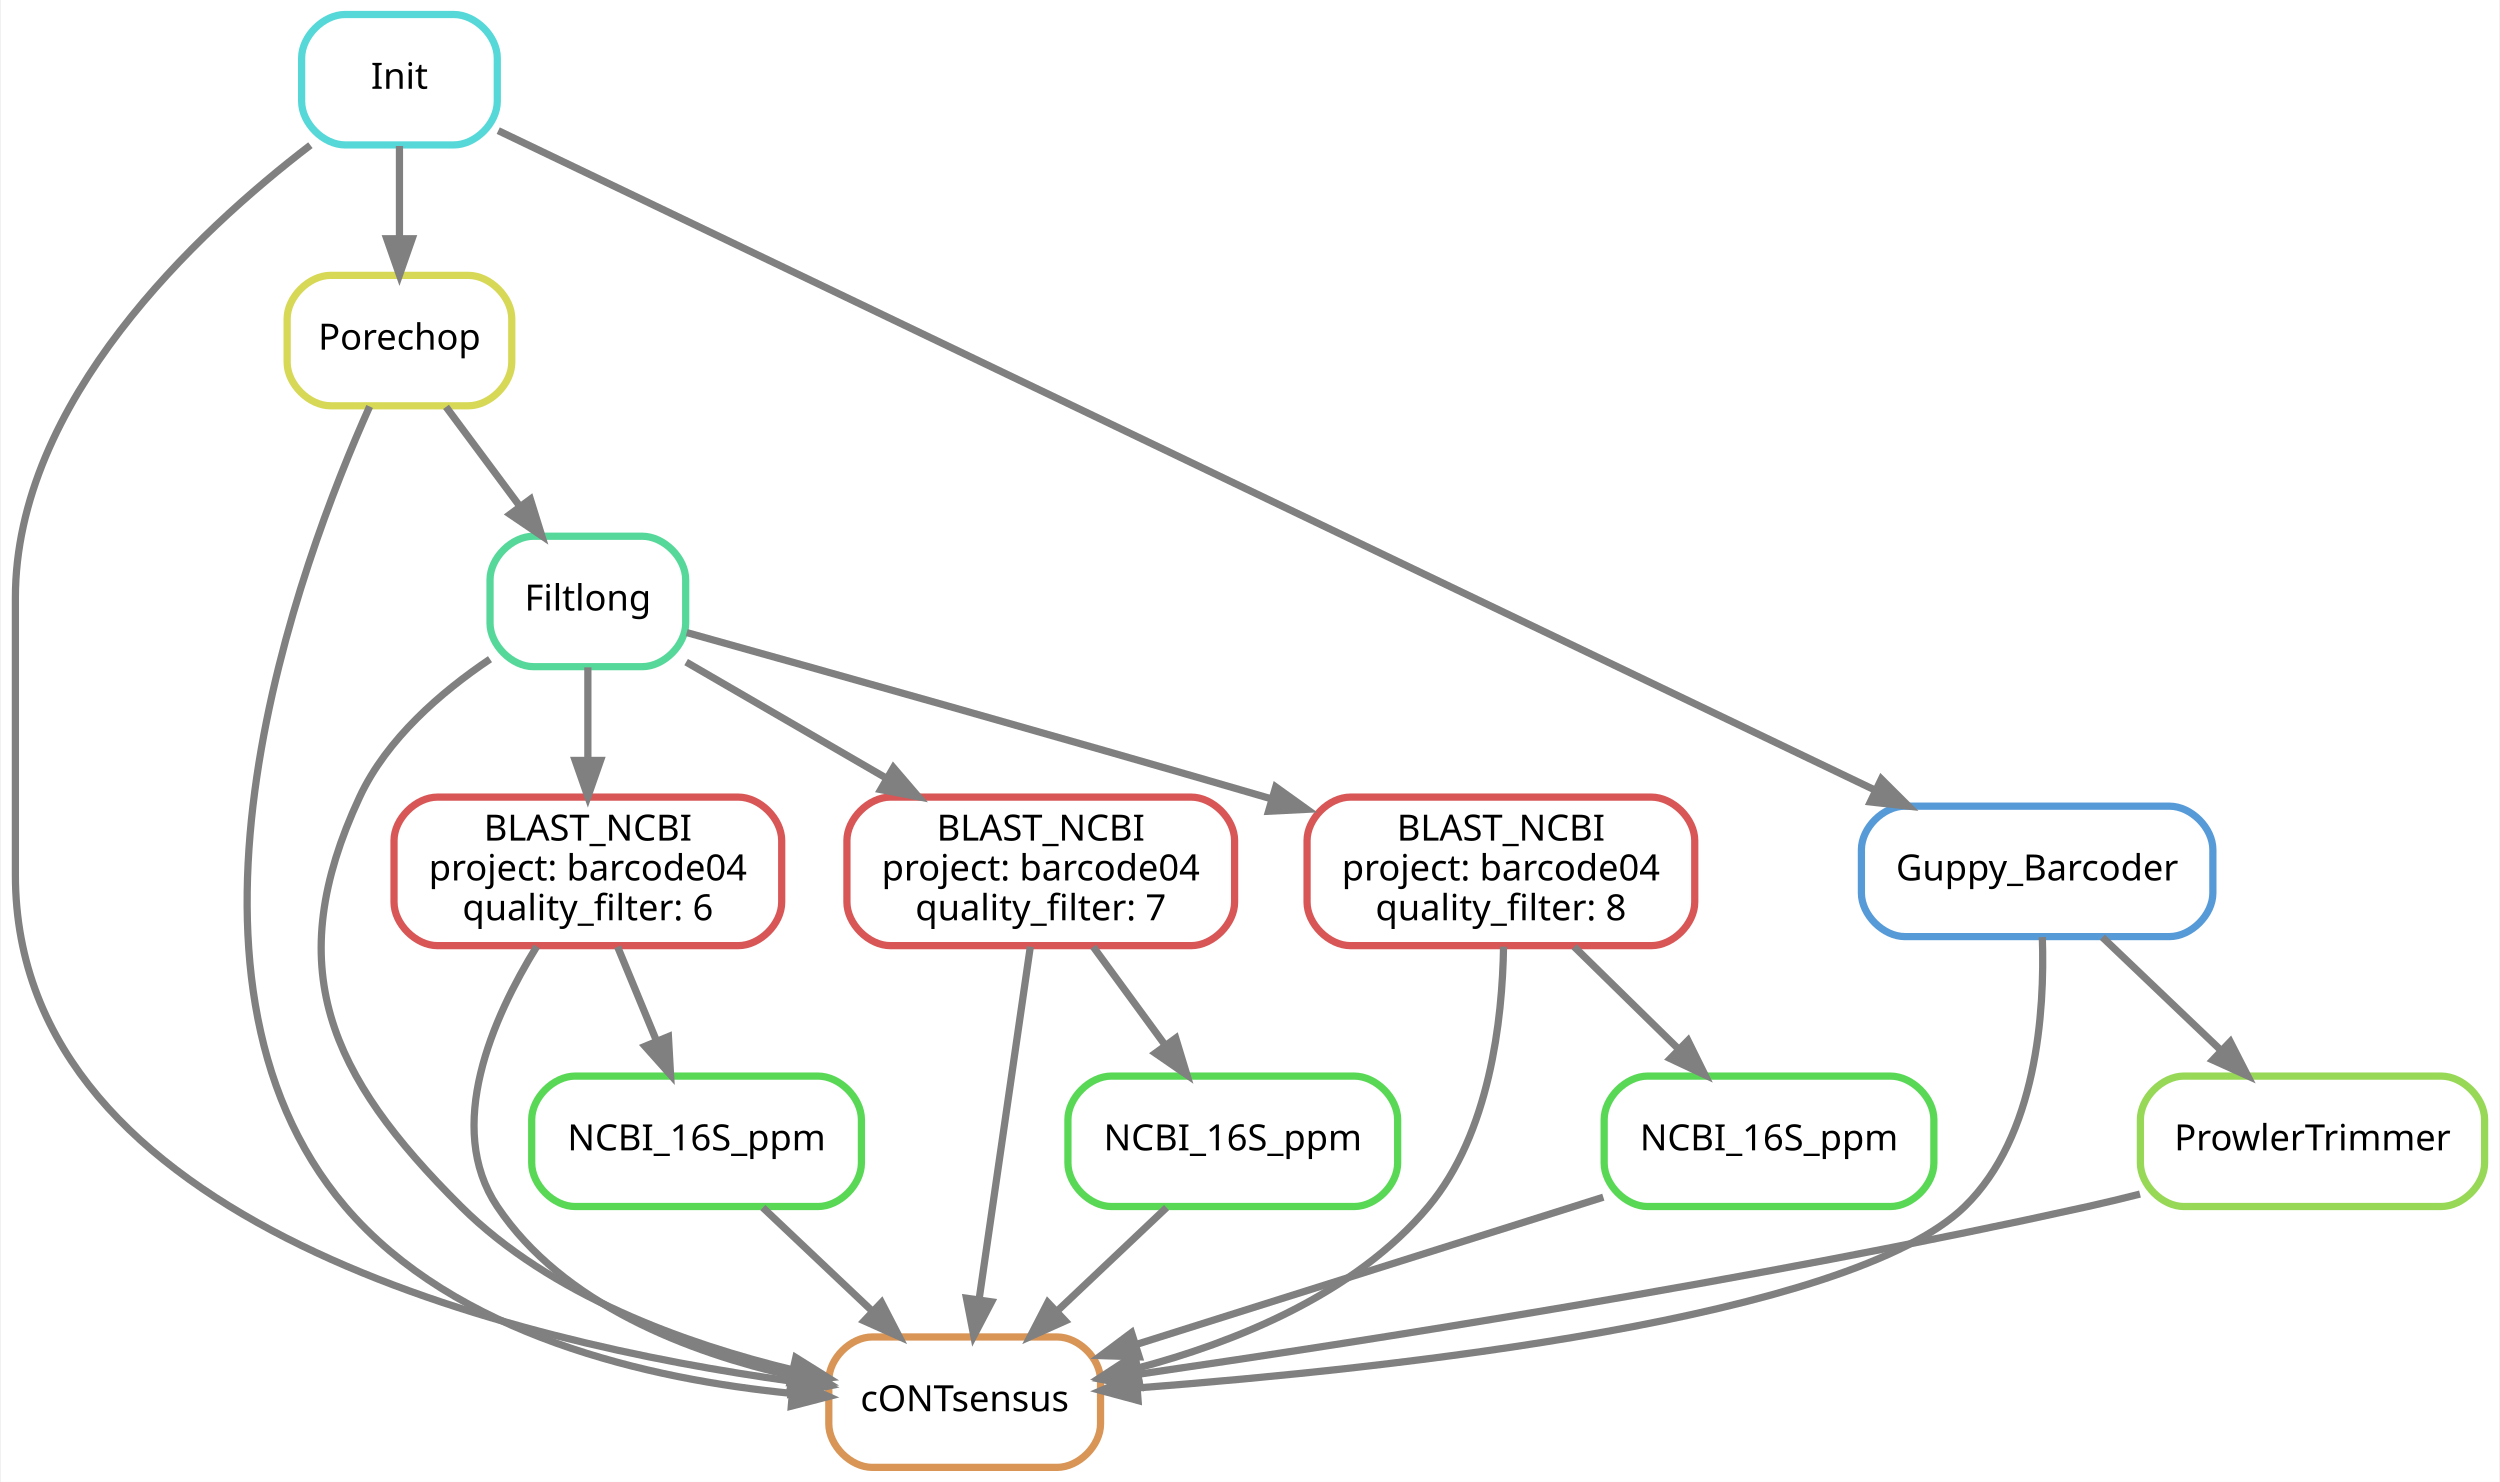
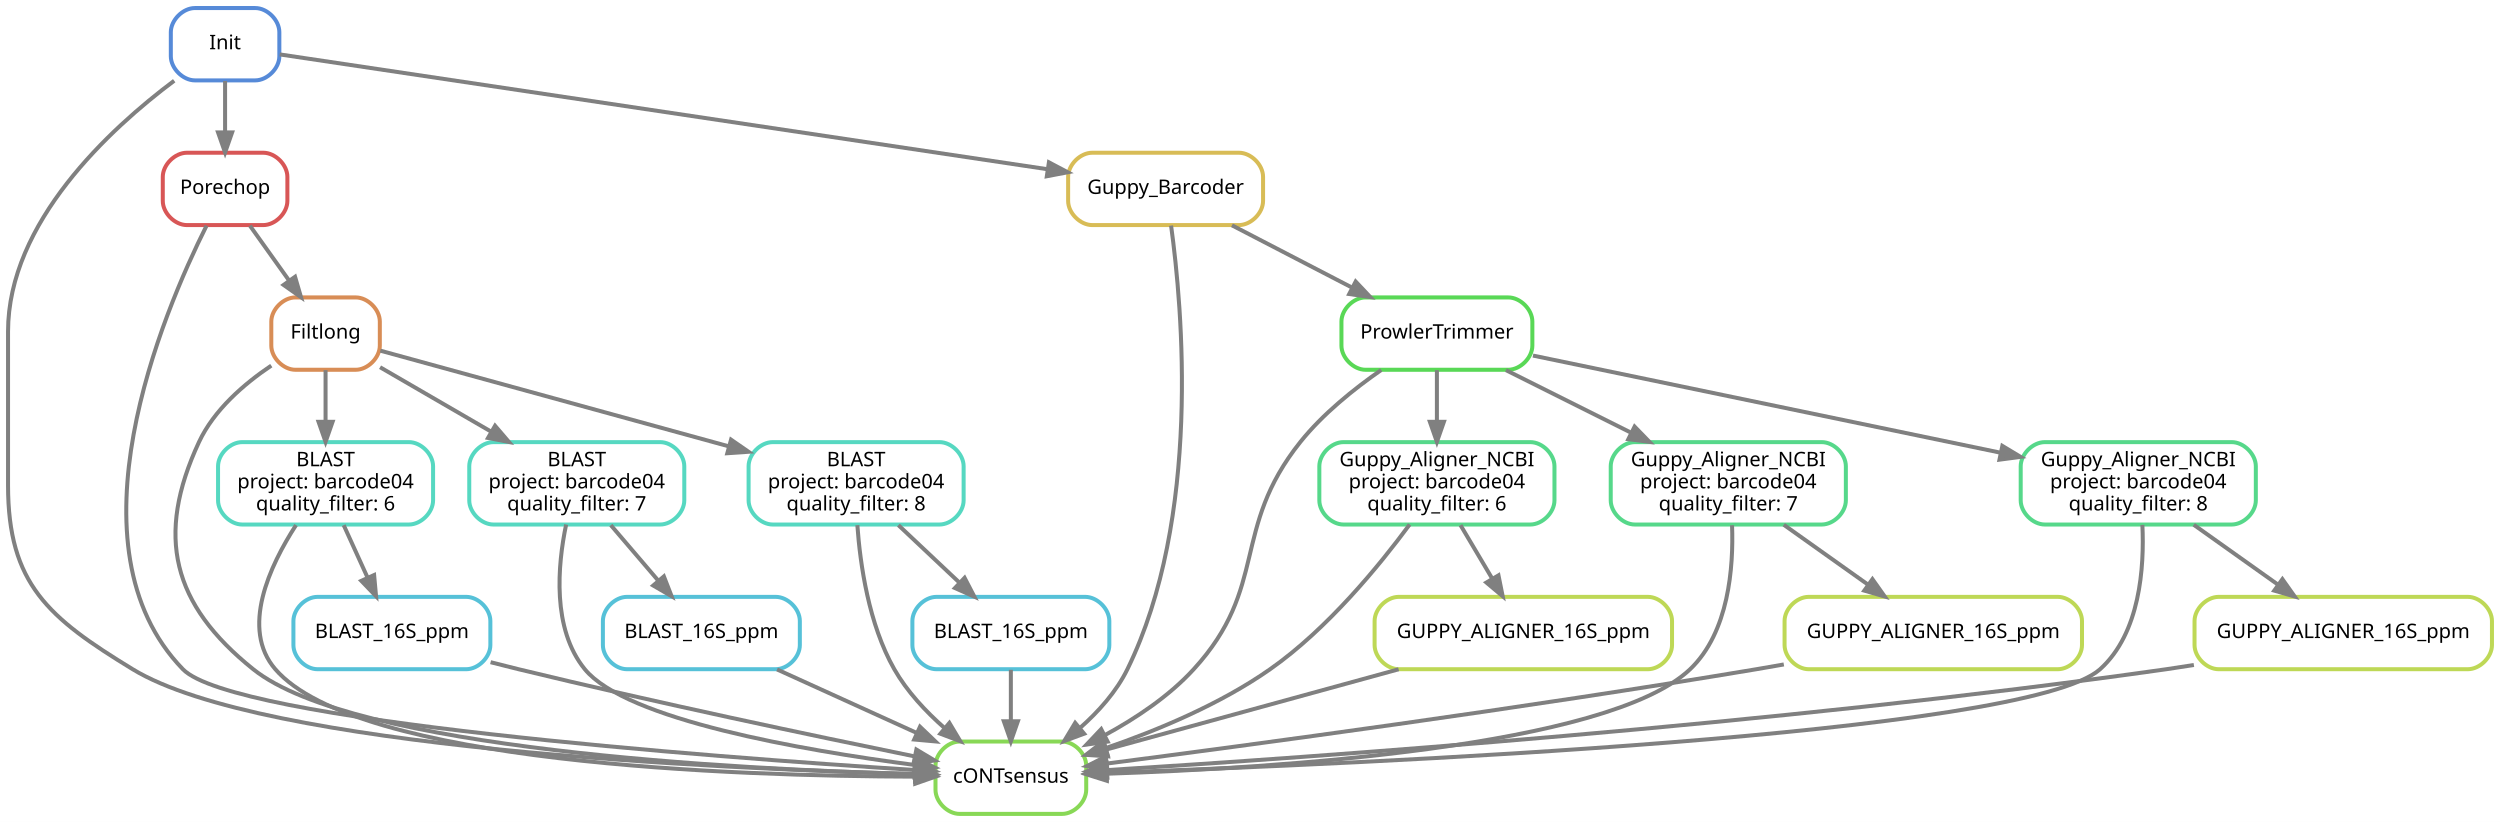
- <svg xmlns="http://www.w3.org/2000/svg" width="690pt" height="409pt" viewBox="0.00 0.00 689.50 409.00">
+ <svg xmlns="http://www.w3.org/2000/svg" width="1244pt" height="409pt" viewBox="0.00 0.00 1244.00 409.00">
  <g id="graph0" class="graph" transform="scale(1 1) rotate(0) translate(4 405)">
-     <polygon fill="white" stroke="transparent" points="-4,4 -4,-405 685.5,-405 685.5,4 -4,4" />
+     <polygon fill="white" stroke="transparent" points="-4,4 -4,-405 1240,-405 1240,4 -4,4" />
    <g id="node1" class="node">
-       <path fill="none" stroke="#d89556" stroke-width="2" d="M287.5,-36C287.5,-36 236.5,-36 236.5,-36 230.5,-36 224.5,-30 224.5,-24 224.5,-24 224.5,-12 224.5,-12 224.5,-6 230.5,0 236.5,0 236.5,0 287.5,0 287.5,0 293.5,0 299.5,-6 299.5,-12 299.5,-12 299.5,-24 299.5,-24 299.5,-30 293.5,-36 287.5,-36" />
-       <text text-anchor="middle" x="262" y="-15.5" font-family="sans" font-size="10.00">cONTsensus</text>
+       <path fill="none" stroke="#88d856" stroke-width="2" d="M524.5,-36C524.5,-36 473.5,-36 473.5,-36 467.5,-36 461.5,-30 461.5,-24 461.5,-24 461.5,-12 461.5,-12 461.5,-6 467.5,0 473.5,0 473.5,0 524.5,0 524.5,0 530.5,0 536.5,-6 536.5,-12 536.5,-12 536.5,-24 536.5,-24 536.5,-30 530.5,-36 524.5,-36" />
+       <text text-anchor="middle" x="499" y="-15.5" font-family="sans" font-size="10.00">cONTsensus</text>
    </g>
    <g id="node2" class="node">
-       <path fill="none" stroke="#56d8d8" stroke-width="2" d="M121,-401C121,-401 91,-401 91,-401 85,-401 79,-395 79,-389 79,-389 79,-377 79,-377 79,-371 85,-365 91,-365 91,-365 121,-365 121,-365 127,-365 133,-371 133,-377 133,-377 133,-389 133,-389 133,-395 127,-401 121,-401" />
-       <text text-anchor="middle" x="106" y="-380.5" font-family="sans" font-size="10.00">Init</text>
+       <path fill="none" stroke="#568ad8" stroke-width="2" d="M123,-401C123,-401 93,-401 93,-401 87,-401 81,-395 81,-389 81,-389 81,-377 81,-377 81,-371 87,-365 93,-365 93,-365 123,-365 123,-365 129,-365 135,-371 135,-377 135,-377 135,-389 135,-389 135,-395 129,-401 123,-401" />
+       <text text-anchor="middle" x="108" y="-380.5" font-family="sans" font-size="10.00">Init</text>
    </g>
    <g id="edge1" class="edge">
-       <path fill="none" stroke="grey" stroke-width="2" d="M81.42,-364.93C50.1,-340.96 0,-294.14 0,-240 0,-240 0,-240 0,-163.5 0,-66.76 138.67,-34.3 214.24,-23.79" />
-       <polygon fill="grey" stroke="grey" stroke-width="2" points="215,-27.22 224.46,-22.45 214.09,-20.28 215,-27.22" />
+       <path fill="none" stroke="grey" stroke-width="2" d="M82.68,-364.83C50.76,-340.92 0,-294.36 0,-240 0,-240 0,-240 0,-163.5 0,-114.38 20.07,-97.59 62,-72 126.5,-32.63 352.11,-22.46 451.44,-19.87" />
+       <polygon fill="grey" stroke="grey" stroke-width="2" points="451.59,-23.37 461.5,-19.62 451.42,-16.37 451.59,-23.37" />
    </g>
    <g id="node3" class="node">
-       <path fill="none" stroke="#d6d856" stroke-width="2" d="M125,-329C125,-329 87,-329 87,-329 81,-329 75,-323 75,-317 75,-317 75,-305 75,-305 75,-299 81,-293 87,-293 87,-293 125,-293 125,-293 131,-293 137,-299 137,-305 137,-305 137,-317 137,-317 137,-323 131,-329 125,-329" />
-       <text text-anchor="middle" x="106" y="-308.5" font-family="sans" font-size="10.00">Porechop</text>
-     </g>
-     <g id="edge12" class="edge">
-       <path fill="none" stroke="grey" stroke-width="2" d="M106,-364.7C106,-356.98 106,-347.71 106,-339.11" />
-       <polygon fill="grey" stroke="grey" stroke-width="2" points="109.5,-339.1 106,-329.1 102.5,-339.1 109.5,-339.1" />
+       <path fill="none" stroke="#d85656" stroke-width="2" d="M127,-329C127,-329 89,-329 89,-329 83,-329 77,-323 77,-317 77,-317 77,-305 77,-305 77,-299 83,-293 89,-293 89,-293 127,-293 127,-293 133,-293 139,-299 139,-305 139,-305 139,-317 139,-317 139,-323 133,-329 127,-329" />
+       <text text-anchor="middle" x="108" y="-308.5" font-family="sans" font-size="10.00">Porechop</text>
+     </g>
+     <g id="edge18" class="edge">
+       <path fill="none" stroke="grey" stroke-width="2" d="M108,-364.7C108,-356.98 108,-347.71 108,-339.11" />
+       <polygon fill="grey" stroke="grey" stroke-width="2" points="111.5,-339.1 108,-329.1 104.5,-339.1 111.5,-339.1" />
    </g>
    <g id="node4" class="node">
-       <path fill="none" stroke="#569ad8" stroke-width="2" d="M594.5,-182.5C594.5,-182.5 521.5,-182.5 521.5,-182.5 515.5,-182.5 509.5,-176.5 509.5,-170.5 509.5,-170.5 509.5,-158.5 509.5,-158.5 509.5,-152.5 515.5,-146.5 521.5,-146.5 521.5,-146.5 594.5,-146.5 594.5,-146.5 600.5,-146.5 606.5,-152.5 606.5,-158.5 606.5,-158.5 606.5,-170.5 606.5,-170.5 606.5,-176.5 600.5,-182.5 594.5,-182.5" />
-       <text text-anchor="middle" x="558" y="-162" font-family="sans" font-size="10.00">Guppy_Barcoder</text>
-     </g>
-     <g id="edge13" class="edge">
-       <path fill="none" stroke="grey" stroke-width="2" d="M133.26,-368.94C208.64,-332.84 420.45,-231.39 513.36,-186.88" />
-       <polygon fill="grey" stroke="grey" stroke-width="2" points="515,-189.98 522.51,-182.5 511.97,-183.66 515,-189.98" />
+       <path fill="none" stroke="#d8bc56" stroke-width="2" d="M612.5,-329C612.5,-329 539.5,-329 539.5,-329 533.5,-329 527.5,-323 527.5,-317 527.5,-317 527.5,-305 527.5,-305 527.5,-299 533.5,-293 539.5,-293 539.5,-293 612.5,-293 612.5,-293 618.5,-293 624.5,-299 624.5,-305 624.5,-305 624.5,-317 624.5,-317 624.5,-323 618.5,-329 612.5,-329" />
+       <text text-anchor="middle" x="576" y="-308.5" font-family="sans" font-size="10.00">Guppy_Barcoder</text>
+     </g>
+     <g id="edge19" class="edge">
+       <path fill="none" stroke="grey" stroke-width="2" d="M135.18,-377.93C209.12,-366.88 415.12,-336.06 517.17,-320.8" />
+       <polygon fill="grey" stroke="grey" stroke-width="2" points="517.94,-324.22 527.31,-319.28 516.9,-317.3 517.94,-324.22" />
    </g>
    <g id="edge2" class="edge">
-       <path fill="none" stroke="grey" stroke-width="2" d="M97.77,-292.81C78.52,-249.84 36.19,-136.53 91,-72 121.29,-36.34 175.09,-24.29 214.28,-20.42" />
-       <polygon fill="grey" stroke="grey" stroke-width="2" points="214.73,-23.89 224.4,-19.56 214.15,-16.91 214.73,-23.89" />
+       <path fill="none" stroke="grey" stroke-width="2" d="M98.78,-292.7C76.88,-248.94 27.81,-133.05 87,-72 112.02,-46.19 348.03,-28.43 451.16,-21.84" />
+       <polygon fill="grey" stroke="grey" stroke-width="2" points="451.54,-25.32 461.3,-21.2 451.1,-18.34 451.54,-25.32" />
    </g>
    <g id="node6" class="node">
-       <path fill="none" stroke="#56d89a" stroke-width="2" d="M173,-257C173,-257 143,-257 143,-257 137,-257 131,-251 131,-245 131,-245 131,-233 131,-233 131,-227 137,-221 143,-221 143,-221 173,-221 173,-221 179,-221 185,-227 185,-233 185,-233 185,-245 185,-245 185,-251 179,-257 173,-257" />
+       <path fill="none" stroke="#d88d56" stroke-width="2" d="M173,-257C173,-257 143,-257 143,-257 137,-257 131,-251 131,-245 131,-245 131,-233 131,-233 131,-227 137,-221 143,-221 143,-221 173,-221 173,-221 179,-221 185,-227 185,-233 185,-233 185,-245 185,-245 185,-251 179,-257 173,-257" />
      <text text-anchor="middle" x="158" y="-236.5" font-family="sans" font-size="10.00">Filtlong</text>
    </g>
-     <g id="edge15" class="edge">
-       <path fill="none" stroke="grey" stroke-width="2" d="M118.85,-292.7C125.03,-284.39 132.54,-274.28 139.32,-265.14" />
-       <polygon fill="grey" stroke="grey" stroke-width="2" points="142.14,-267.22 145.29,-257.1 136.52,-263.04 142.14,-267.22" />
+     <g id="edge21" class="edge">
+       <path fill="none" stroke="grey" stroke-width="2" d="M120.36,-292.7C126.23,-284.47 133.37,-274.48 139.84,-265.42" />
+       <polygon fill="grey" stroke="grey" stroke-width="2" points="142.82,-267.28 145.78,-257.1 137.12,-263.21 142.82,-267.28" />
    </g>
    <g id="edge3" class="edge">
-       <path fill="none" stroke="grey" stroke-width="2" d="M559.43,-146.36C560.15,-125.71 557.91,-91.41 538,-72 506.22,-41.02 380.24,-27.31 309.99,-21.96" />
-       <polygon fill="grey" stroke="grey" stroke-width="2" points="309.86,-18.45 299.63,-21.21 309.34,-25.43 309.86,-18.45" />
+       <path fill="none" stroke="grey" stroke-width="2" d="M578.73,-292.74C584.35,-251.91 593.8,-147.21 557,-72 551.52,-60.8 542.56,-50.84 533.3,-42.67" />
+       <polygon fill="grey" stroke="grey" stroke-width="2" points="535.46,-39.91 525.53,-36.23 531,-45.3 535.46,-39.91" />
    </g>
    <g id="node5" class="node">
-       <path fill="none" stroke="#97d856" stroke-width="2" d="M669.5,-108C669.5,-108 598.5,-108 598.5,-108 592.5,-108 586.5,-102 586.5,-96 586.5,-96 586.5,-84 586.5,-84 586.5,-78 592.5,-72 598.5,-72 598.5,-72 669.5,-72 669.5,-72 675.5,-72 681.5,-78 681.5,-84 681.5,-84 681.5,-96 681.5,-96 681.5,-102 675.5,-108 669.5,-108" />
-       <text text-anchor="middle" x="634" y="-87.5" font-family="sans" font-size="10.00">ProwlerTrimmer</text>
-     </g>
-     <g id="edge14" class="edge">
-       <path fill="none" stroke="grey" stroke-width="2" d="M576.01,-146.32C585.76,-137.02 597.96,-125.38 608.66,-115.18" />
-       <polygon fill="grey" stroke="grey" stroke-width="2" points="611.3,-117.49 616.12,-108.06 606.47,-112.43 611.3,-117.49" />
+       <path fill="none" stroke="#59d856" stroke-width="2" d="M746.5,-257C746.5,-257 675.5,-257 675.5,-257 669.5,-257 663.5,-251 663.5,-245 663.5,-245 663.5,-233 663.5,-233 663.5,-227 669.5,-221 675.5,-221 675.5,-221 746.5,-221 746.5,-221 752.5,-221 758.5,-227 758.5,-233 758.5,-233 758.5,-245 758.5,-245 758.5,-251 752.5,-257 746.5,-257" />
+       <text text-anchor="middle" x="711" y="-236.5" font-family="sans" font-size="10.00">ProwlerTrimmer</text>
+     </g>
+     <g id="edge20" class="edge">
+       <path fill="none" stroke="grey" stroke-width="2" d="M609.02,-292.88C627.08,-283.51 649.65,-271.81 668.95,-261.8" />
+       <polygon fill="grey" stroke="grey" stroke-width="2" points="670.58,-264.9 677.85,-257.19 667.36,-258.69 670.58,-264.9" />
    </g>
    <g id="edge4" class="edge">
-       <path fill="none" stroke="grey" stroke-width="2" d="M586.39,-75.44C581.55,-74.21 576.69,-73.04 572,-72 480.04,-51.58 371.24,-34.62 310.06,-25.72" />
-       <polygon fill="grey" stroke="grey" stroke-width="2" points="310.33,-22.22 299.93,-24.26 309.33,-29.15 310.33,-22.22" />
+       <path fill="none" stroke="grey" stroke-width="2" d="M683.3,-220.9C669.85,-211.56 654.21,-199.04 643,-185 608.39,-141.65 627.44,-112.93 590,-72 577.72,-58.58 561.25,-47.59 545.69,-39.16" />
+       <polygon fill="grey" stroke="grey" stroke-width="2" points="547.16,-35.98 536.67,-34.5 543.95,-42.2 547.16,-35.98" />
+     </g>
+     <g id="node13" class="node">
+       <path fill="none" stroke="#56d88a" stroke-width="2" d="M757.5,-185C757.5,-185 664.5,-185 664.5,-185 658.5,-185 652.5,-179 652.5,-173 652.5,-173 652.5,-156 652.5,-156 652.5,-150 658.5,-144 664.5,-144 664.5,-144 757.5,-144 757.5,-144 763.5,-144 769.5,-150 769.5,-156 769.5,-156 769.5,-173 769.5,-173 769.5,-179 763.5,-185 757.5,-185" />
+       <text text-anchor="middle" x="711" y="-173" font-family="sans" font-size="10.00">Guppy_Aligner_NCBI</text>
+       <text text-anchor="middle" x="711" y="-162" font-family="sans" font-size="10.00">project: barcode04</text>
+       <text text-anchor="middle" x="711" y="-151" font-family="sans" font-size="10.00">quality_filter: 6</text>
+     </g>
+     <g id="edge28" class="edge">
+       <path fill="none" stroke="grey" stroke-width="2" d="M711,-220.82C711,-213.2 711,-204 711,-195.32" />
+       <polygon fill="grey" stroke="grey" stroke-width="2" points="714.5,-195.12 711,-185.12 707.5,-195.12 714.5,-195.12" />
+     </g>
+     <g id="node14" class="node">
+       <path fill="none" stroke="#56d88a" stroke-width="2" d="M902.5,-185C902.5,-185 809.5,-185 809.5,-185 803.5,-185 797.5,-179 797.5,-173 797.5,-173 797.5,-156 797.5,-156 797.5,-150 803.5,-144 809.5,-144 809.5,-144 902.5,-144 902.5,-144 908.5,-144 914.5,-150 914.5,-156 914.5,-156 914.5,-173 914.5,-173 914.5,-179 908.5,-185 902.5,-185" />
+       <text text-anchor="middle" x="856" y="-173" font-family="sans" font-size="10.00">Guppy_Aligner_NCBI</text>
+       <text text-anchor="middle" x="856" y="-162" font-family="sans" font-size="10.00">project: barcode04</text>
+       <text text-anchor="middle" x="856" y="-151" font-family="sans" font-size="10.00">quality_filter: 7</text>
+     </g>
+     <g id="edge29" class="edge">
+       <path fill="none" stroke="grey" stroke-width="2" d="M745.36,-220.82C763.95,-211.52 787.22,-199.89 807.62,-189.69" />
+       <polygon fill="grey" stroke="grey" stroke-width="2" points="809.38,-192.72 816.76,-185.12 806.25,-186.46 809.38,-192.72" />
+     </g>
+     <g id="node15" class="node">
+       <path fill="none" stroke="#56d88a" stroke-width="2" d="M1106.5,-185C1106.5,-185 1013.5,-185 1013.5,-185 1007.5,-185 1001.5,-179 1001.5,-173 1001.5,-173 1001.5,-156 1001.5,-156 1001.5,-150 1007.5,-144 1013.5,-144 1013.5,-144 1106.5,-144 1106.5,-144 1112.5,-144 1118.5,-150 1118.5,-156 1118.5,-156 1118.5,-173 1118.5,-173 1118.5,-179 1112.5,-185 1106.5,-185" />
+       <text text-anchor="middle" x="1060" y="-173" font-family="sans" font-size="10.00">Guppy_Aligner_NCBI</text>
+       <text text-anchor="middle" x="1060" y="-162" font-family="sans" font-size="10.00">project: barcode04</text>
+       <text text-anchor="middle" x="1060" y="-151" font-family="sans" font-size="10.00">quality_filter: 8</text>
+     </g>
+     <g id="edge30" class="edge">
+       <path fill="none" stroke="grey" stroke-width="2" d="M758.8,-228.07C819.03,-215.56 922.95,-193.97 991.59,-179.71" />
+       <polygon fill="grey" stroke="grey" stroke-width="2" points="992.37,-183.12 1001.45,-177.66 990.94,-176.27 992.37,-183.12" />
    </g>
    <g id="edge5" class="edge">
-       <path fill="none" stroke="grey" stroke-width="2" d="M130.99,-223.07C117.49,-214 102.48,-201.07 95,-185 73.16,-138.09 86.29,-108.47 123,-72 147.69,-47.47 184.91,-34.08 214.62,-26.9" />
-       <polygon fill="grey" stroke="grey" stroke-width="2" points="215.39,-30.31 224.38,-24.69 213.85,-23.48 215.39,-30.31" />
+       <path fill="none" stroke="grey" stroke-width="2" d="M130.99,-223.07C117.49,-214 102.48,-201.07 95,-185 73.21,-138.19 81.71,-104.3 122,-72 171.85,-32.03 361.44,-22.2 451.26,-19.79" />
+       <polygon fill="grey" stroke="grey" stroke-width="2" points="451.54,-23.28 461.45,-19.53 451.36,-16.28 451.54,-23.28" />
    </g>
    <g id="node7" class="node">
-       <path fill="none" stroke="#d85656" stroke-width="2" d="M199.5,-185C199.5,-185 116.5,-185 116.5,-185 110.5,-185 104.5,-179 104.5,-173 104.5,-173 104.5,-156 104.5,-156 104.5,-150 110.5,-144 116.5,-144 116.5,-144 199.5,-144 199.5,-144 205.5,-144 211.5,-150 211.5,-156 211.5,-156 211.5,-173 211.5,-173 211.5,-179 205.5,-185 199.5,-185" />
-       <text text-anchor="middle" x="158" y="-173" font-family="sans" font-size="10.00">BLAST_NCBI</text>
+       <path fill="none" stroke="#56d8c1" stroke-width="2" d="M199.5,-185C199.5,-185 116.5,-185 116.5,-185 110.5,-185 104.5,-179 104.5,-173 104.5,-173 104.5,-156 104.5,-156 104.5,-150 110.5,-144 116.5,-144 116.5,-144 199.5,-144 199.5,-144 205.5,-144 211.5,-150 211.5,-156 211.5,-156 211.5,-173 211.5,-173 211.5,-179 205.5,-185 199.5,-185" />
+       <text text-anchor="middle" x="158" y="-173" font-family="sans" font-size="10.00">BLAST</text>
      <text text-anchor="middle" x="158" y="-162" font-family="sans" font-size="10.00">project: barcode04</text>
      <text text-anchor="middle" x="158" y="-151" font-family="sans" font-size="10.00">quality_filter: 6</text>
    </g>
-     <g id="edge16" class="edge">
+     <g id="edge22" class="edge">
      <path fill="none" stroke="grey" stroke-width="2" d="M158,-220.82C158,-213.2 158,-204 158,-195.32" />
      <polygon fill="grey" stroke="grey" stroke-width="2" points="161.5,-195.12 158,-185.12 154.5,-195.12 161.5,-195.12" />
    </g>
    <g id="node8" class="node">
-       <path fill="none" stroke="#d85656" stroke-width="2" d="M324.5,-185C324.5,-185 241.5,-185 241.5,-185 235.5,-185 229.5,-179 229.5,-173 229.5,-173 229.5,-156 229.5,-156 229.5,-150 235.5,-144 241.5,-144 241.5,-144 324.5,-144 324.5,-144 330.5,-144 336.5,-150 336.5,-156 336.5,-156 336.5,-173 336.5,-173 336.5,-179 330.5,-185 324.5,-185" />
-       <text text-anchor="middle" x="283" y="-173" font-family="sans" font-size="10.00">BLAST_NCBI</text>
+       <path fill="none" stroke="#56d8c1" stroke-width="2" d="M324.5,-185C324.5,-185 241.5,-185 241.5,-185 235.5,-185 229.5,-179 229.5,-173 229.5,-173 229.5,-156 229.5,-156 229.5,-150 235.5,-144 241.5,-144 241.5,-144 324.5,-144 324.5,-144 330.5,-144 336.5,-150 336.5,-156 336.5,-156 336.5,-173 336.5,-173 336.5,-179 330.5,-185 324.5,-185" />
+       <text text-anchor="middle" x="283" y="-173" font-family="sans" font-size="10.00">BLAST</text>
      <text text-anchor="middle" x="283" y="-162" font-family="sans" font-size="10.00">project: barcode04</text>
      <text text-anchor="middle" x="283" y="-151" font-family="sans" font-size="10.00">quality_filter: 7</text>
    </g>
-     <g id="edge17" class="edge">
+     <g id="edge23" class="edge">
      <path fill="none" stroke="grey" stroke-width="2" d="M185.12,-222.27C201.29,-212.89 222.17,-200.78 240.48,-190.16" />
      <polygon fill="grey" stroke="grey" stroke-width="2" points="242.34,-193.13 249.24,-185.08 238.83,-187.07 242.34,-193.13" />
    </g>
    <g id="node9" class="node">
-       <path fill="none" stroke="#d85656" stroke-width="2" d="M451.5,-185C451.5,-185 368.5,-185 368.5,-185 362.5,-185 356.5,-179 356.5,-173 356.5,-173 356.5,-156 356.5,-156 356.5,-150 362.5,-144 368.5,-144 368.5,-144 451.5,-144 451.5,-144 457.5,-144 463.5,-150 463.5,-156 463.5,-156 463.5,-173 463.5,-173 463.5,-179 457.5,-185 451.5,-185" />
-       <text text-anchor="middle" x="410" y="-173" font-family="sans" font-size="10.00">BLAST_NCBI</text>
-       <text text-anchor="middle" x="410" y="-162" font-family="sans" font-size="10.00">project: barcode04</text>
-       <text text-anchor="middle" x="410" y="-151" font-family="sans" font-size="10.00">quality_filter: 8</text>
-     </g>
-     <g id="edge18" class="edge">
-       <path fill="none" stroke="grey" stroke-width="2" d="M185.29,-230.41C221.74,-220.23 288.31,-201.54 345,-185 345.58,-184.83 346.17,-184.66 346.76,-184.49" />
-       <polygon fill="grey" stroke="grey" stroke-width="2" points="347.85,-187.81 356.46,-181.63 345.88,-181.1 347.85,-187.81" />
+       <path fill="none" stroke="#56d8c1" stroke-width="2" d="M463.5,-185C463.5,-185 380.5,-185 380.5,-185 374.5,-185 368.5,-179 368.5,-173 368.5,-173 368.5,-156 368.5,-156 368.5,-150 374.5,-144 380.5,-144 380.5,-144 463.5,-144 463.5,-144 469.5,-144 475.5,-150 475.5,-156 475.5,-156 475.5,-173 475.5,-173 475.5,-179 469.5,-185 463.5,-185" />
+       <text text-anchor="middle" x="422" y="-173" font-family="sans" font-size="10.00">BLAST</text>
+       <text text-anchor="middle" x="422" y="-162" font-family="sans" font-size="10.00">project: barcode04</text>
+       <text text-anchor="middle" x="422" y="-151" font-family="sans" font-size="10.00">quality_filter: 8</text>
+     </g>
+     <g id="edge24" class="edge">
+       <path fill="none" stroke="grey" stroke-width="2" d="M185.26,-230.51C225.9,-219.35 303.5,-198.04 358.78,-182.86" />
+       <polygon fill="grey" stroke="grey" stroke-width="2" points="359.77,-186.22 368.48,-180.2 357.91,-179.47 359.77,-186.22" />
    </g>
    <g id="edge6" class="edge">
-       <path fill="none" stroke="grey" stroke-width="2" d="M143.9,-143.78C131.76,-124.16 118.33,-93.89 133,-72 151.09,-45.01 185.65,-31.76 214.46,-25.25" />
-       <polygon fill="grey" stroke="grey" stroke-width="2" points="215.27,-28.65 224.37,-23.22 213.87,-21.8 215.27,-28.65" />
+       <path fill="none" stroke="grey" stroke-width="2" d="M143.3,-143.71C130.19,-123.45 115.54,-92.17 133,-72 173.62,-25.07 361.65,-18.8 451.26,-18.54" />
+       <polygon fill="grey" stroke="grey" stroke-width="2" points="451.43,-22.04 461.43,-18.53 451.42,-15.04 451.43,-22.04" />
    </g>
    <g id="node10" class="node">
-       <path fill="none" stroke="#59d856" stroke-width="2" d="M221.5,-108C221.5,-108 154.5,-108 154.5,-108 148.5,-108 142.5,-102 142.5,-96 142.5,-96 142.5,-84 142.5,-84 142.5,-78 148.5,-72 154.5,-72 154.5,-72 221.5,-72 221.5,-72 227.5,-72 233.5,-78 233.5,-84 233.5,-84 233.5,-96 233.5,-96 233.5,-102 227.5,-108 221.5,-108" />
-       <text text-anchor="middle" x="188" y="-87.5" font-family="sans" font-size="10.00">NCBI_16S_ppm</text>
-     </g>
-     <g id="edge19" class="edge">
-       <path fill="none" stroke="grey" stroke-width="2" d="M166.2,-143.69C169.53,-135.65 173.42,-126.24 176.99,-117.61" />
-       <polygon fill="grey" stroke="grey" stroke-width="2" points="180.24,-118.9 180.83,-108.32 173.78,-116.22 180.24,-118.9" />
+       <path fill="none" stroke="#56c1d8" stroke-width="2" d="M228,-108C228,-108 154,-108 154,-108 148,-108 142,-102 142,-96 142,-96 142,-84 142,-84 142,-78 148,-72 154,-72 154,-72 228,-72 228,-72 234,-72 240,-78 240,-84 240,-84 240,-96 240,-96 240,-102 234,-108 228,-108" />
+       <text text-anchor="middle" x="191" y="-87.5" font-family="sans" font-size="10.00">BLAST_16S_ppm</text>
+     </g>
+     <g id="edge25" class="edge">
+       <path fill="none" stroke="grey" stroke-width="2" d="M167.02,-143.69C170.68,-135.65 174.96,-126.24 178.89,-117.61" />
+       <polygon fill="grey" stroke="grey" stroke-width="2" points="182.16,-118.87 183.12,-108.32 175.79,-115.97 182.16,-118.87" />
    </g>
    <g id="edge7" class="edge">
-       <path fill="none" stroke="grey" stroke-width="2" d="M280.12,-143.71C276.46,-118.49 270.1,-74.76 265.98,-46.36" />
-       <polygon fill="grey" stroke="grey" stroke-width="2" points="269.42,-45.69 264.51,-36.3 262.49,-46.69 269.42,-45.69" />
+       <path fill="none" stroke="grey" stroke-width="2" d="M277.71,-144C273.47,-123.68 270.61,-92.08 287,-72 307.5,-46.89 395.08,-31.69 451.06,-24.36" />
+       <polygon fill="grey" stroke="grey" stroke-width="2" points="451.64,-27.81 461.12,-23.08 450.76,-20.87 451.64,-27.81" />
    </g>
    <g id="node11" class="node">
-       <path fill="none" stroke="#59d856" stroke-width="2" d="M369.5,-108C369.5,-108 302.5,-108 302.5,-108 296.5,-108 290.5,-102 290.5,-96 290.5,-96 290.5,-84 290.5,-84 290.5,-78 296.5,-72 302.5,-72 302.5,-72 369.5,-72 369.5,-72 375.5,-72 381.5,-78 381.5,-84 381.5,-84 381.5,-96 381.5,-96 381.5,-102 375.5,-108 369.5,-108" />
-       <text text-anchor="middle" x="336" y="-87.5" font-family="sans" font-size="10.00">NCBI_16S_ppm</text>
-     </g>
-     <g id="edge20" class="edge">
-       <path fill="none" stroke="grey" stroke-width="2" d="M297.48,-143.69C303.61,-135.3 310.84,-125.42 317.36,-116.5" />
-       <polygon fill="grey" stroke="grey" stroke-width="2" points="320.26,-118.46 323.34,-108.32 314.61,-114.33 320.26,-118.46" />
+       <path fill="none" stroke="#56c1d8" stroke-width="2" d="M382,-108C382,-108 308,-108 308,-108 302,-108 296,-102 296,-96 296,-96 296,-84 296,-84 296,-78 302,-72 308,-72 308,-72 382,-72 382,-72 388,-72 394,-78 394,-84 394,-84 394,-96 394,-96 394,-102 388,-108 382,-108" />
+       <text text-anchor="middle" x="345" y="-87.5" font-family="sans" font-size="10.00">BLAST_16S_ppm</text>
+     </g>
+     <g id="edge26" class="edge">
+       <path fill="none" stroke="grey" stroke-width="2" d="M299.94,-143.69C307.26,-135.13 315.91,-125.02 323.66,-115.95" />
+       <polygon fill="grey" stroke="grey" stroke-width="2" points="326.35,-118.19 330.19,-108.32 321.03,-113.64 326.35,-118.19" />
    </g>
    <g id="edge8" class="edge">
-       <path fill="none" stroke="grey" stroke-width="2" d="M410.73,-143.72C410.42,-123.48 406.9,-92.2 390,-72 369.79,-47.85 336.78,-34.54 309.34,-27.3" />
-       <polygon fill="grey" stroke="grey" stroke-width="2" points="310.06,-23.87 299.52,-24.89 308.4,-30.67 310.06,-23.87" />
+       <path fill="none" stroke="grey" stroke-width="2" d="M422.62,-143.7C424,-124.29 428.24,-94.42 441,-72 447.27,-60.98 456.64,-50.97 466.03,-42.7" />
+       <polygon fill="grey" stroke="grey" stroke-width="2" points="468.41,-45.27 473.85,-36.17 463.93,-39.89 468.41,-45.27" />
    </g>
    <g id="node12" class="node">
-       <path fill="none" stroke="#59d856" stroke-width="2" d="M517.5,-108C517.5,-108 450.5,-108 450.5,-108 444.5,-108 438.5,-102 438.5,-96 438.5,-96 438.5,-84 438.5,-84 438.5,-78 444.5,-72 450.5,-72 450.5,-72 517.5,-72 517.5,-72 523.5,-72 529.5,-78 529.5,-84 529.5,-84 529.5,-96 529.5,-96 529.5,-102 523.5,-108 517.5,-108" />
-       <text text-anchor="middle" x="484" y="-87.5" font-family="sans" font-size="10.00">NCBI_16S_ppm</text>
-     </g>
-     <g id="edge21" class="edge">
-       <path fill="none" stroke="grey" stroke-width="2" d="M430.22,-143.69C439.14,-134.96 449.7,-124.61 459.09,-115.4" />
-       <polygon fill="grey" stroke="grey" stroke-width="2" points="461.63,-117.82 466.32,-108.32 456.73,-112.82 461.63,-117.82" />
+       <path fill="none" stroke="#56c1d8" stroke-width="2" d="M536,-108C536,-108 462,-108 462,-108 456,-108 450,-102 450,-96 450,-96 450,-84 450,-84 450,-78 456,-72 462,-72 462,-72 536,-72 536,-72 542,-72 548,-78 548,-84 548,-84 548,-96 548,-96 548,-102 542,-108 536,-108" />
+       <text text-anchor="middle" x="499" y="-87.5" font-family="sans" font-size="10.00">BLAST_16S_ppm</text>
+     </g>
+     <g id="edge27" class="edge">
+       <path fill="none" stroke="grey" stroke-width="2" d="M443.04,-143.69C452.39,-134.89 463.47,-124.45 473.3,-115.19" />
+       <polygon fill="grey" stroke="grey" stroke-width="2" points="475.98,-117.48 480.86,-108.08 471.18,-112.39 475.98,-117.48" />
    </g>
    <g id="edge9" class="edge">
-       <path fill="none" stroke="grey" stroke-width="2" d="M206.29,-71.7C215.43,-63.05 226.64,-52.45 236.6,-43.03" />
-       <polygon fill="grey" stroke="grey" stroke-width="2" points="239.06,-45.52 243.92,-36.1 234.25,-40.43 239.06,-45.52" />
+       <path fill="none" stroke="grey" stroke-width="2" d="M240.12,-75.49C244.8,-74.28 249.49,-73.1 254,-72 322.1,-55.46 401.48,-38.75 450.99,-28.64" />
+       <polygon fill="grey" stroke="grey" stroke-width="2" points="451.99,-32.01 461.09,-26.58 450.59,-25.15 451.99,-32.01" />
    </g>
    <g id="edge10" class="edge">
-       <path fill="none" stroke="grey" stroke-width="2" d="M317.71,-71.7C308.57,-63.05 297.36,-52.45 287.4,-43.03" />
-       <polygon fill="grey" stroke="grey" stroke-width="2" points="289.75,-40.43 280.08,-36.1 284.94,-45.52 289.75,-40.43" />
+       <path fill="none" stroke="grey" stroke-width="2" d="M382.67,-71.88C403.63,-62.35 429.9,-50.41 452.18,-40.28" />
+       <polygon fill="grey" stroke="grey" stroke-width="2" points="453.79,-43.39 461.45,-36.07 450.9,-37.02 453.79,-43.39" />
    </g>
    <g id="edge11" class="edge">
-       <path fill="none" stroke="grey" stroke-width="2" d="M438.27,-74.58C400.64,-62.71 347.47,-45.95 309.39,-33.94" />
-       <polygon fill="grey" stroke="grey" stroke-width="2" points="310.16,-30.51 299.57,-30.84 308.05,-37.19 310.16,-30.51" />
+       <path fill="none" stroke="grey" stroke-width="2" d="M499,-71.7C499,-63.98 499,-54.71 499,-46.11" />
+       <polygon fill="grey" stroke="grey" stroke-width="2" points="502.5,-46.1 499,-36.1 495.5,-46.1 502.5,-46.1" />
+     </g>
+     <g id="edge12" class="edge">
+       <path fill="none" stroke="grey" stroke-width="2" d="M697.43,-144C682.44,-123.69 656.62,-92.08 628,-72 603.13,-54.55 571.65,-41.47 546.02,-32.67" />
+       <polygon fill="grey" stroke="grey" stroke-width="2" points="547.1,-29.34 536.5,-29.51 544.89,-35.99 547.1,-29.34" />
+     </g>
+     <g id="node16" class="node">
+       <path fill="none" stroke="#bed856" stroke-width="2" d="M816,-108C816,-108 692,-108 692,-108 686,-108 680,-102 680,-96 680,-96 680,-84 680,-84 680,-78 686,-72 692,-72 692,-72 816,-72 816,-72 822,-72 828,-78 828,-84 828,-84 828,-96 828,-96 828,-102 822,-108 816,-108" />
+       <text text-anchor="middle" x="754" y="-87.5" font-family="sans" font-size="10.00">GUPPY_ALIGNER_16S_ppm</text>
+     </g>
+     <g id="edge31" class="edge">
+       <path fill="none" stroke="grey" stroke-width="2" d="M722.75,-143.69C727.62,-135.47 733.34,-125.83 738.55,-117.05" />
+       <polygon fill="grey" stroke="grey" stroke-width="2" points="741.64,-118.71 743.73,-108.32 735.62,-115.14 741.64,-118.71" />
+     </g>
+     <g id="edge13" class="edge">
+       <path fill="none" stroke="grey" stroke-width="2" d="M857.87,-143.65C858.65,-122.74 856.27,-90.35 837,-72 796.16,-33.12 629.95,-22.76 546.82,-20" />
+       <polygon fill="grey" stroke="grey" stroke-width="2" points="546.73,-16.49 536.63,-19.69 546.52,-23.49 546.73,-16.49" />
+     </g>
+     <g id="node17" class="node">
+       <path fill="none" stroke="#bed856" stroke-width="2" d="M1020,-108C1020,-108 896,-108 896,-108 890,-108 884,-102 884,-96 884,-96 884,-84 884,-84 884,-78 890,-72 896,-72 896,-72 1020,-72 1020,-72 1026,-72 1032,-78 1032,-84 1032,-84 1032,-96 1032,-96 1032,-102 1026,-108 1020,-108" />
+       <text text-anchor="middle" x="958" y="-87.5" font-family="sans" font-size="10.00">GUPPY_ALIGNER_16S_ppm</text>
+     </g>
+     <g id="edge32" class="edge">
+       <path fill="none" stroke="grey" stroke-width="2" d="M883.6,-143.88C896.48,-134.73 911.89,-123.77 925.34,-114.21" />
+       <polygon fill="grey" stroke="grey" stroke-width="2" points="927.73,-116.81 933.85,-108.17 923.67,-111.11 927.73,-116.81" />
+     </g>
+     <g id="edge14" class="edge">
+       <path fill="none" stroke="grey" stroke-width="2" d="M1062.05,-143.82C1063.05,-122.73 1060.92,-89.89 1041,-72 1004.57,-39.28 672.13,-24.81 546.65,-20.48" />
+       <polygon fill="grey" stroke="grey" stroke-width="2" points="546.68,-16.98 536.57,-20.14 546.44,-23.97 546.68,-16.98" />
+     </g>
+     <g id="node18" class="node">
+       <path fill="none" stroke="#bed856" stroke-width="2" d="M1224,-108C1224,-108 1100,-108 1100,-108 1094,-108 1088,-102 1088,-96 1088,-96 1088,-84 1088,-84 1088,-78 1094,-72 1100,-72 1100,-72 1224,-72 1224,-72 1230,-72 1236,-78 1236,-84 1236,-84 1236,-96 1236,-96 1236,-102 1230,-108 1224,-108" />
+       <text text-anchor="middle" x="1162" y="-87.5" font-family="sans" font-size="10.00">GUPPY_ALIGNER_16S_ppm</text>
+     </g>
+     <g id="edge33" class="edge">
+       <path fill="none" stroke="grey" stroke-width="2" d="M1087.6,-143.88C1100.48,-134.73 1115.89,-123.77 1129.34,-114.21" />
+       <polygon fill="grey" stroke="grey" stroke-width="2" points="1131.73,-116.81 1137.85,-108.17 1127.67,-111.11 1131.73,-116.81" />
+     </g>
+     <g id="edge15" class="edge">
+       <path fill="none" stroke="grey" stroke-width="2" d="M691.95,-71.97C647.14,-59.67 587.54,-43.3 546.49,-32.04" />
+       <polygon fill="grey" stroke="grey" stroke-width="2" points="547.31,-28.63 536.74,-29.36 545.45,-35.38 547.31,-28.63" />
+     </g>
+     <g id="edge16" class="edge">
+       <path fill="none" stroke="grey" stroke-width="2" d="M883.63,-74.37C879.02,-73.54 874.45,-72.75 870,-72 754.26,-52.57 617.43,-34.21 546.69,-25.05" />
+       <polygon fill="grey" stroke="grey" stroke-width="2" points="547.11,-21.58 536.75,-23.77 546.22,-28.52 547.11,-21.58" />
+     </g>
+     <g id="edge17" class="edge">
+       <path fill="none" stroke="grey" stroke-width="2" d="M1087.67,-74.1C1083.05,-73.35 1078.47,-72.64 1074,-72 879.61,-44.33 646.09,-27.98 547.1,-21.82" />
+       <polygon fill="grey" stroke="grey" stroke-width="2" points="547.02,-18.31 536.83,-21.19 546.59,-25.3 547.02,-18.31" />
    </g>
  </g>
</svg>
